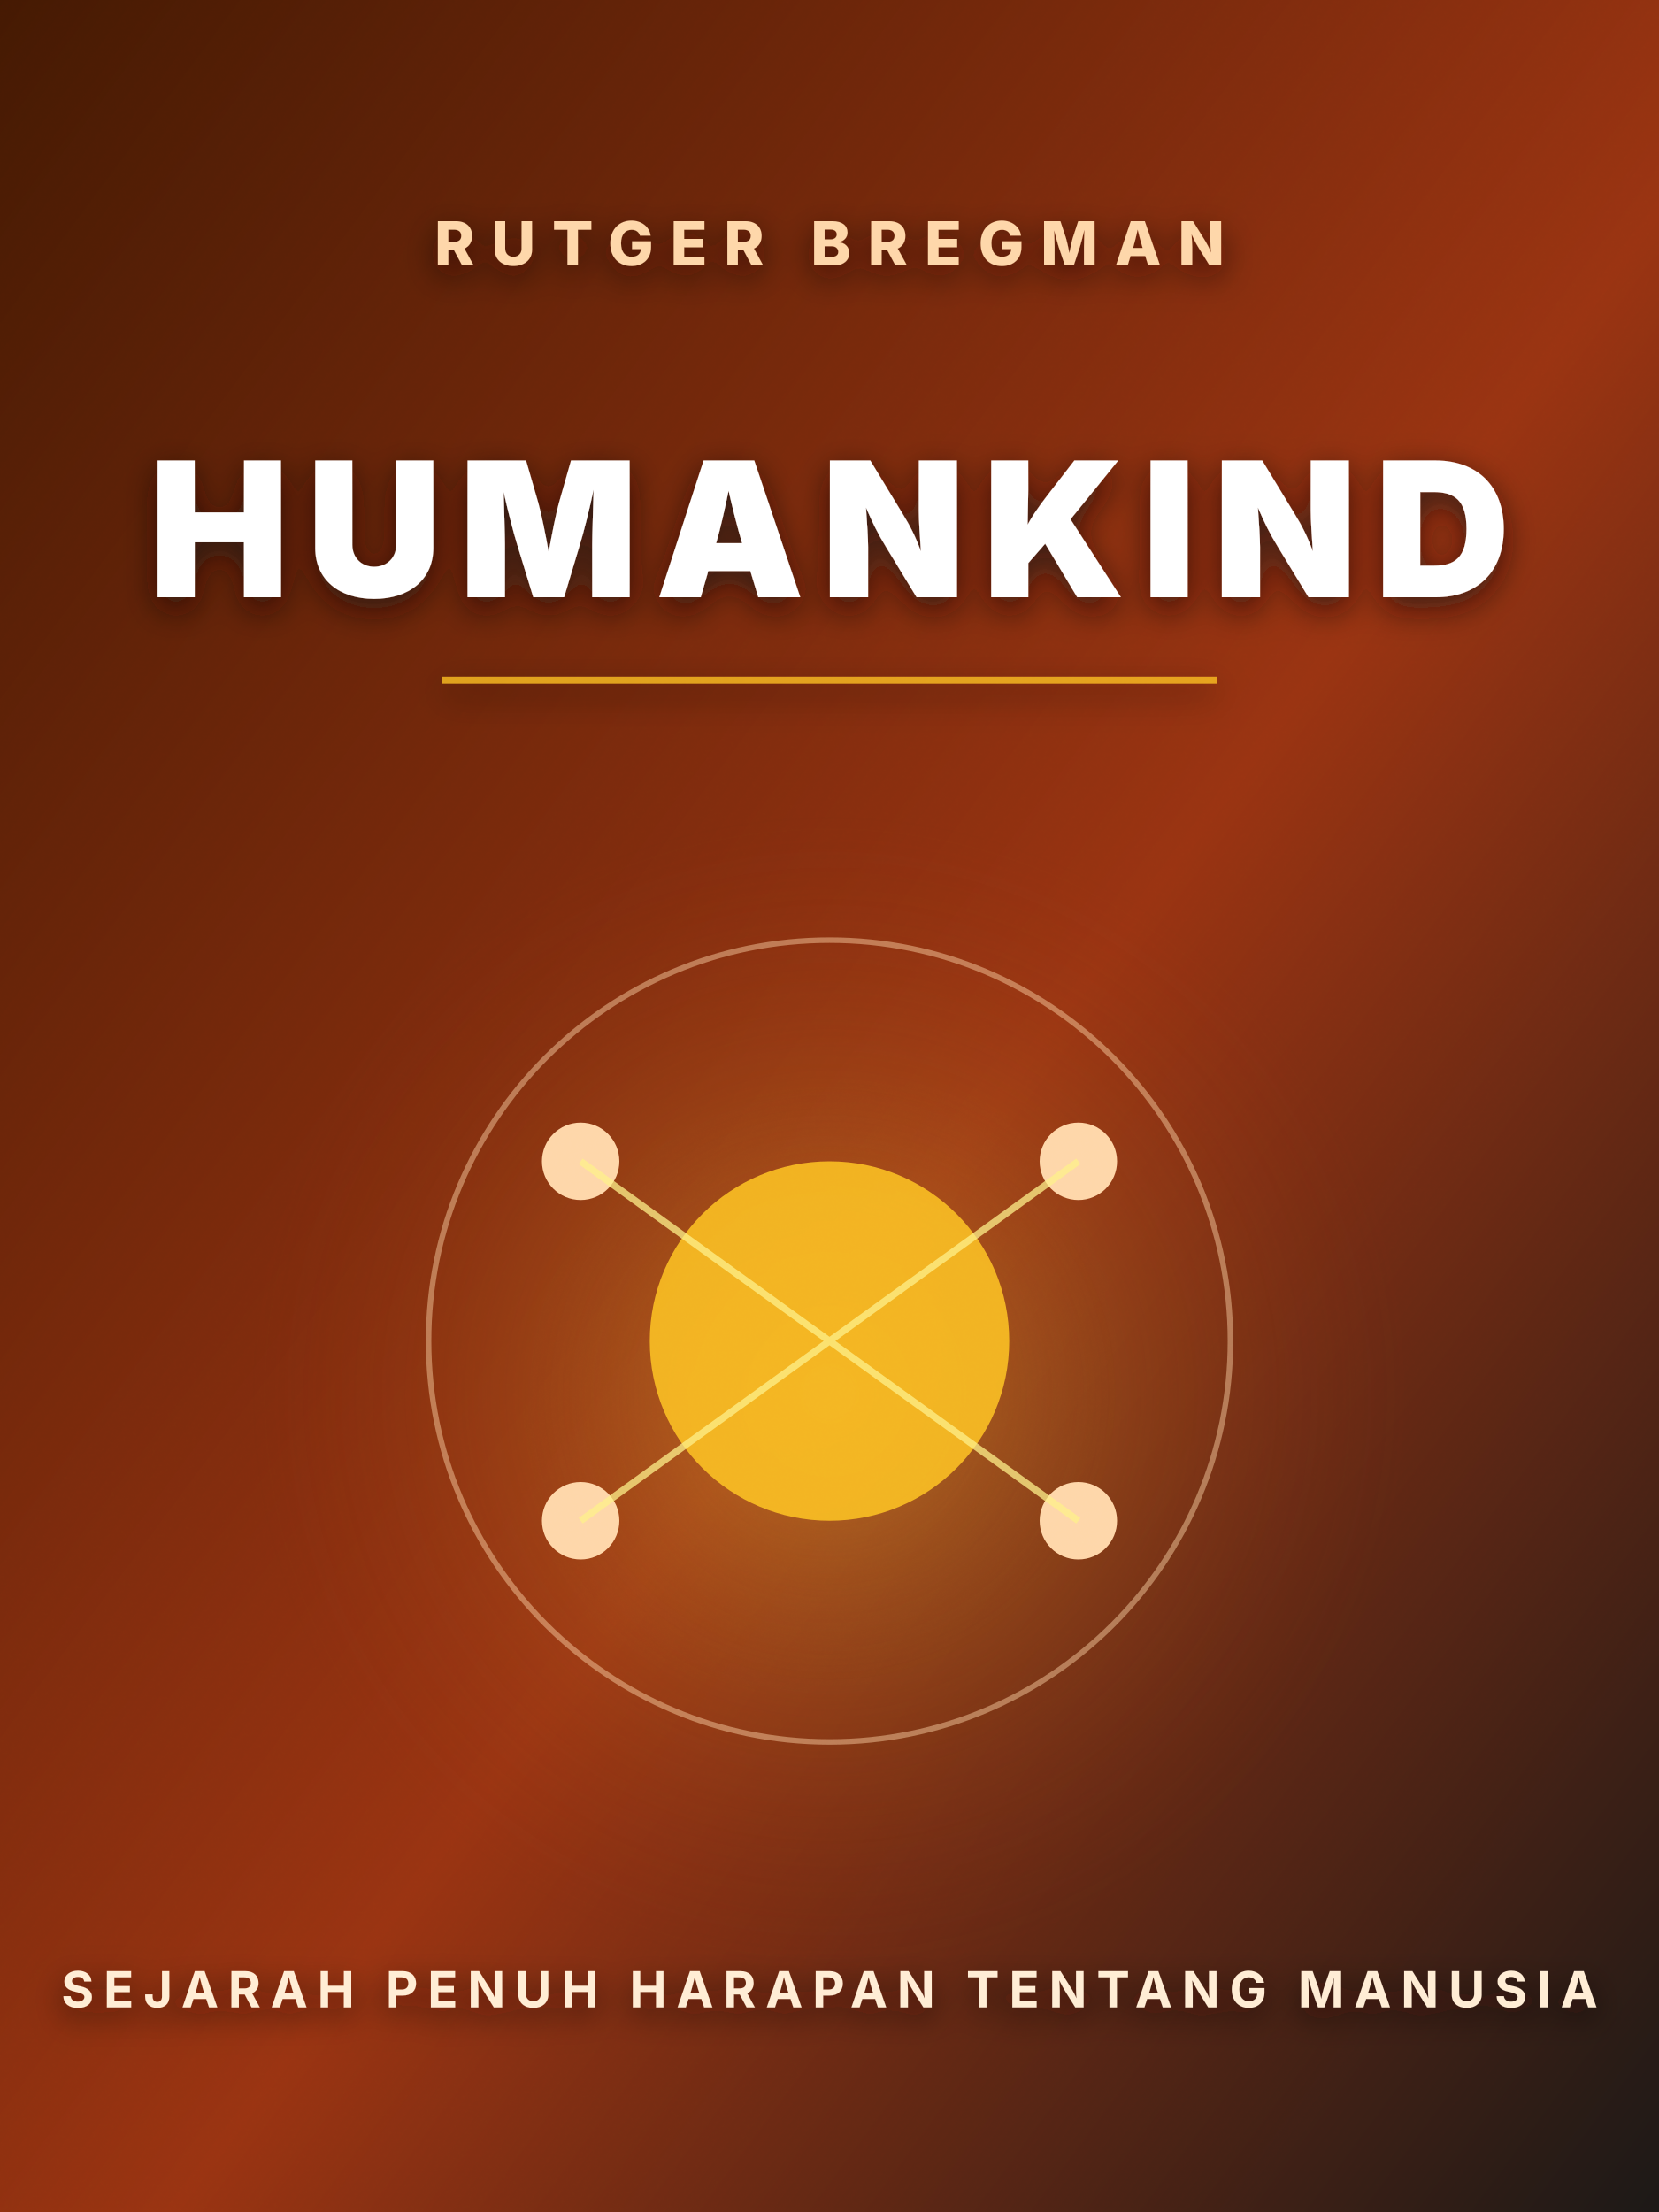
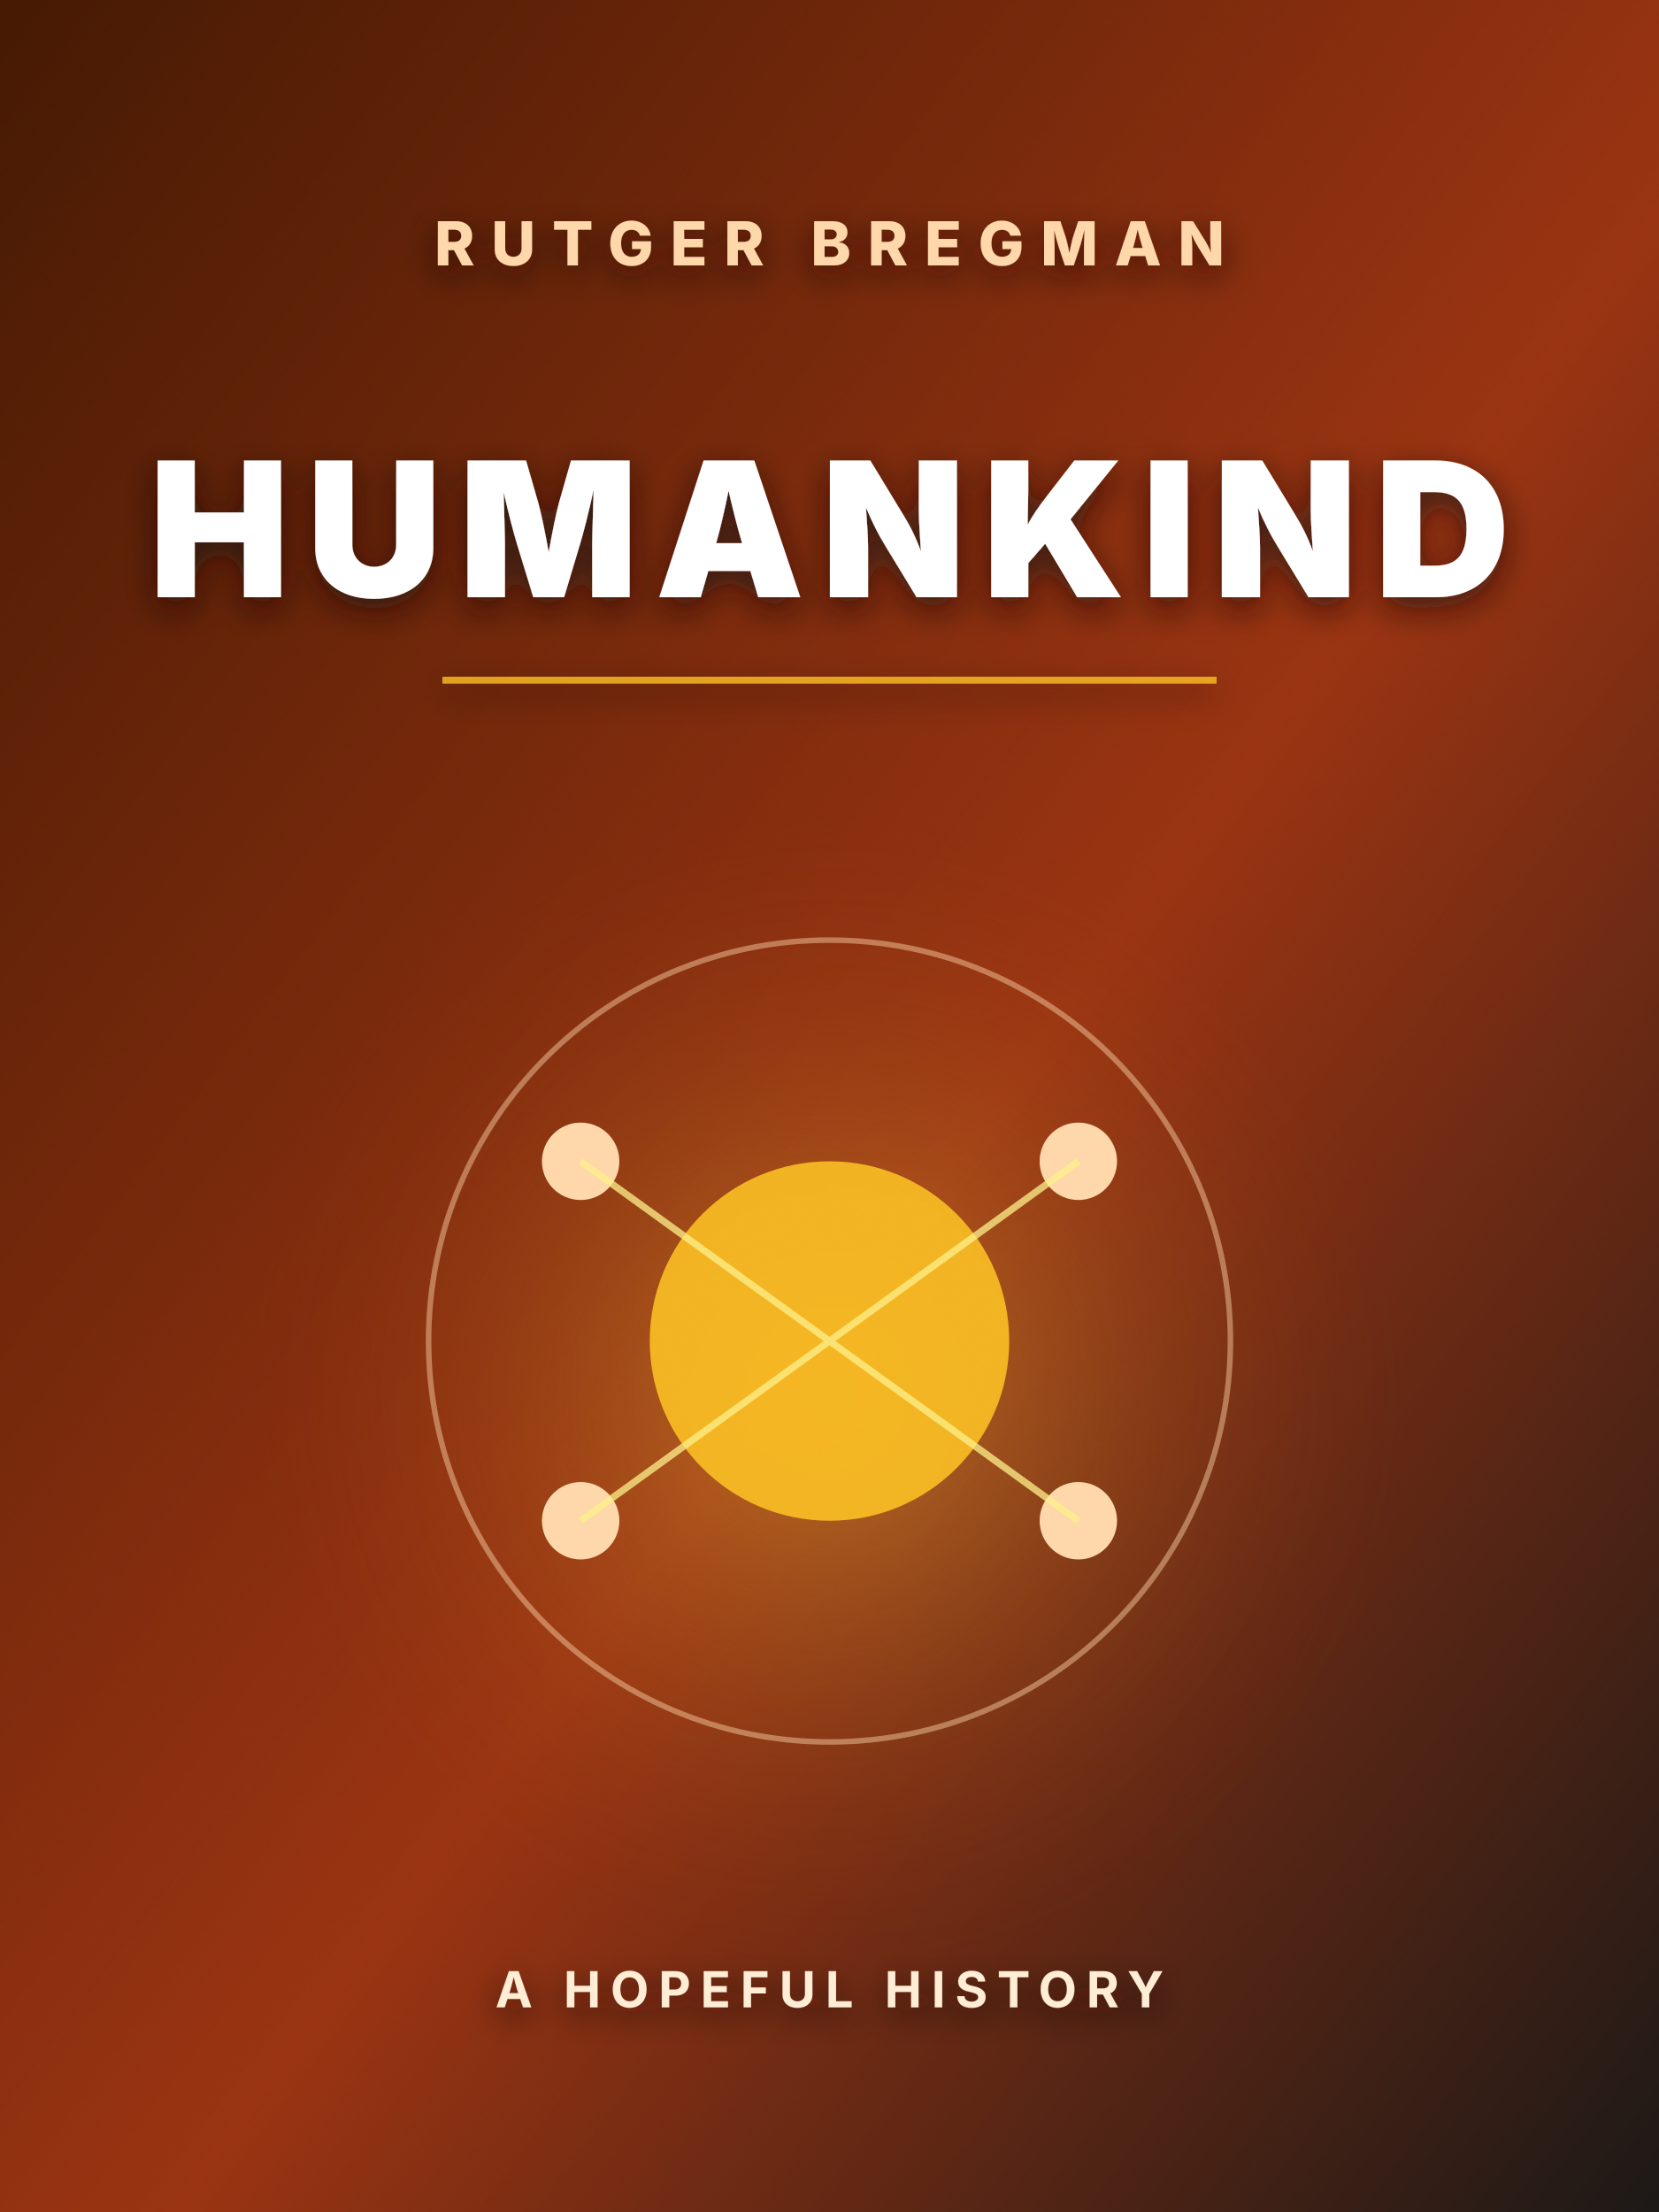
<svg xmlns="http://www.w3.org/2000/svg" viewBox="0 0 600 800" width="600" height="800">
  <defs>
    <linearGradient id="bgGrad" x1="0" y1="0" x2="1" y2="1">
      <stop offset="0%" stop-color="#451A03" />
      <stop offset="55%" stop-color="#9A3412" />
      <stop offset="100%" stop-color="#1C1917" />
    </linearGradient>
    <radialGradient id="glow" cx="50%" cy="54%" r="44%">
      <stop offset="0%" stop-color="#FDE047" stop-opacity="0.36" />
      <stop offset="100%" stop-color="#9A3412" stop-opacity="0" />
    </radialGradient>
    <filter id="textShadow" x="-20%" y="-20%" width="140%" height="140%">
      <feDropShadow dx="0" dy="4" stdDeviation="6" flood-color="#1C1917" flood-opacity="0.7" />
    </filter>
    <filter id="grain" x="0%" y="0%" width="100%" height="100%">
      <feTurbulence type="fractalNoise" baseFrequency="0.75" numOctaves="3" stitchTiles="stitch" />
      <feColorMatrix type="matrix" values="1 0 0 0 0  0 1 0 0 0  0 0 1 0 0  0 0 0 0.06 0" />
    </filter>
  </defs>
  <rect width="600" height="800" fill="url(#bgGrad)" />
  <circle cx="300" cy="485" r="240" fill="url(#glow)" />
  <g transform="translate(300, 485)" fill="none">
    <circle cx="0" cy="0" r="145" stroke="#FED7AA" stroke-width="2" opacity="0.45" />
    <circle cx="0" cy="0" r="65" fill="#FBBF24" opacity="0.9" />
    <circle cx="-90" cy="-65" r="14" fill="#FED7AA" />
    <circle cx="90" cy="-65" r="14" fill="#FED7AA" />
    <circle cx="-90" cy="65" r="14" fill="#FED7AA" />
    <circle cx="90" cy="65" r="14" fill="#FED7AA" />
    <path d="M-90 -65 L0 0 L90 -65 M-90 65 L0 0 L90 65" stroke="#FEF08A" stroke-width="2.5" opacity="0.75" />
  </g>
  <g filter="url(#textShadow)" text-anchor="middle" font-family="'Inter', 'Segoe UI', system-ui, -apple-system, sans-serif">
    <text x="300" y="96" fill="#FED7AA" font-size="22" font-weight="800" letter-spacing="6">RUTGER BREGMAN</text>
    <text x="300" y="216" fill="#FFFFFF" font-size="68" font-weight="900" letter-spacing="6">HUMANKIND</text>
    <line x1="160" y1="246" x2="440" y2="246" stroke="#FBBF24" stroke-width="2.5" opacity="0.8" />
-     <text x="300" y="726" fill="#FFEDD5" font-size="18" font-weight="700" letter-spacing="3.5">SEJARAH PENUH HARAPAN TENTANG MANUSIA</text>
+     <text x="300" y="726" fill="#FFEDD5" font-size="18" font-weight="700" letter-spacing="3.5">A HOPEFUL HISTORY</text>
  </g>
  <rect width="600" height="800" fill="#FFFFFF" filter="url(#grain)" opacity="0.35" style="mix-blend-mode: overlay;" />
</svg>
